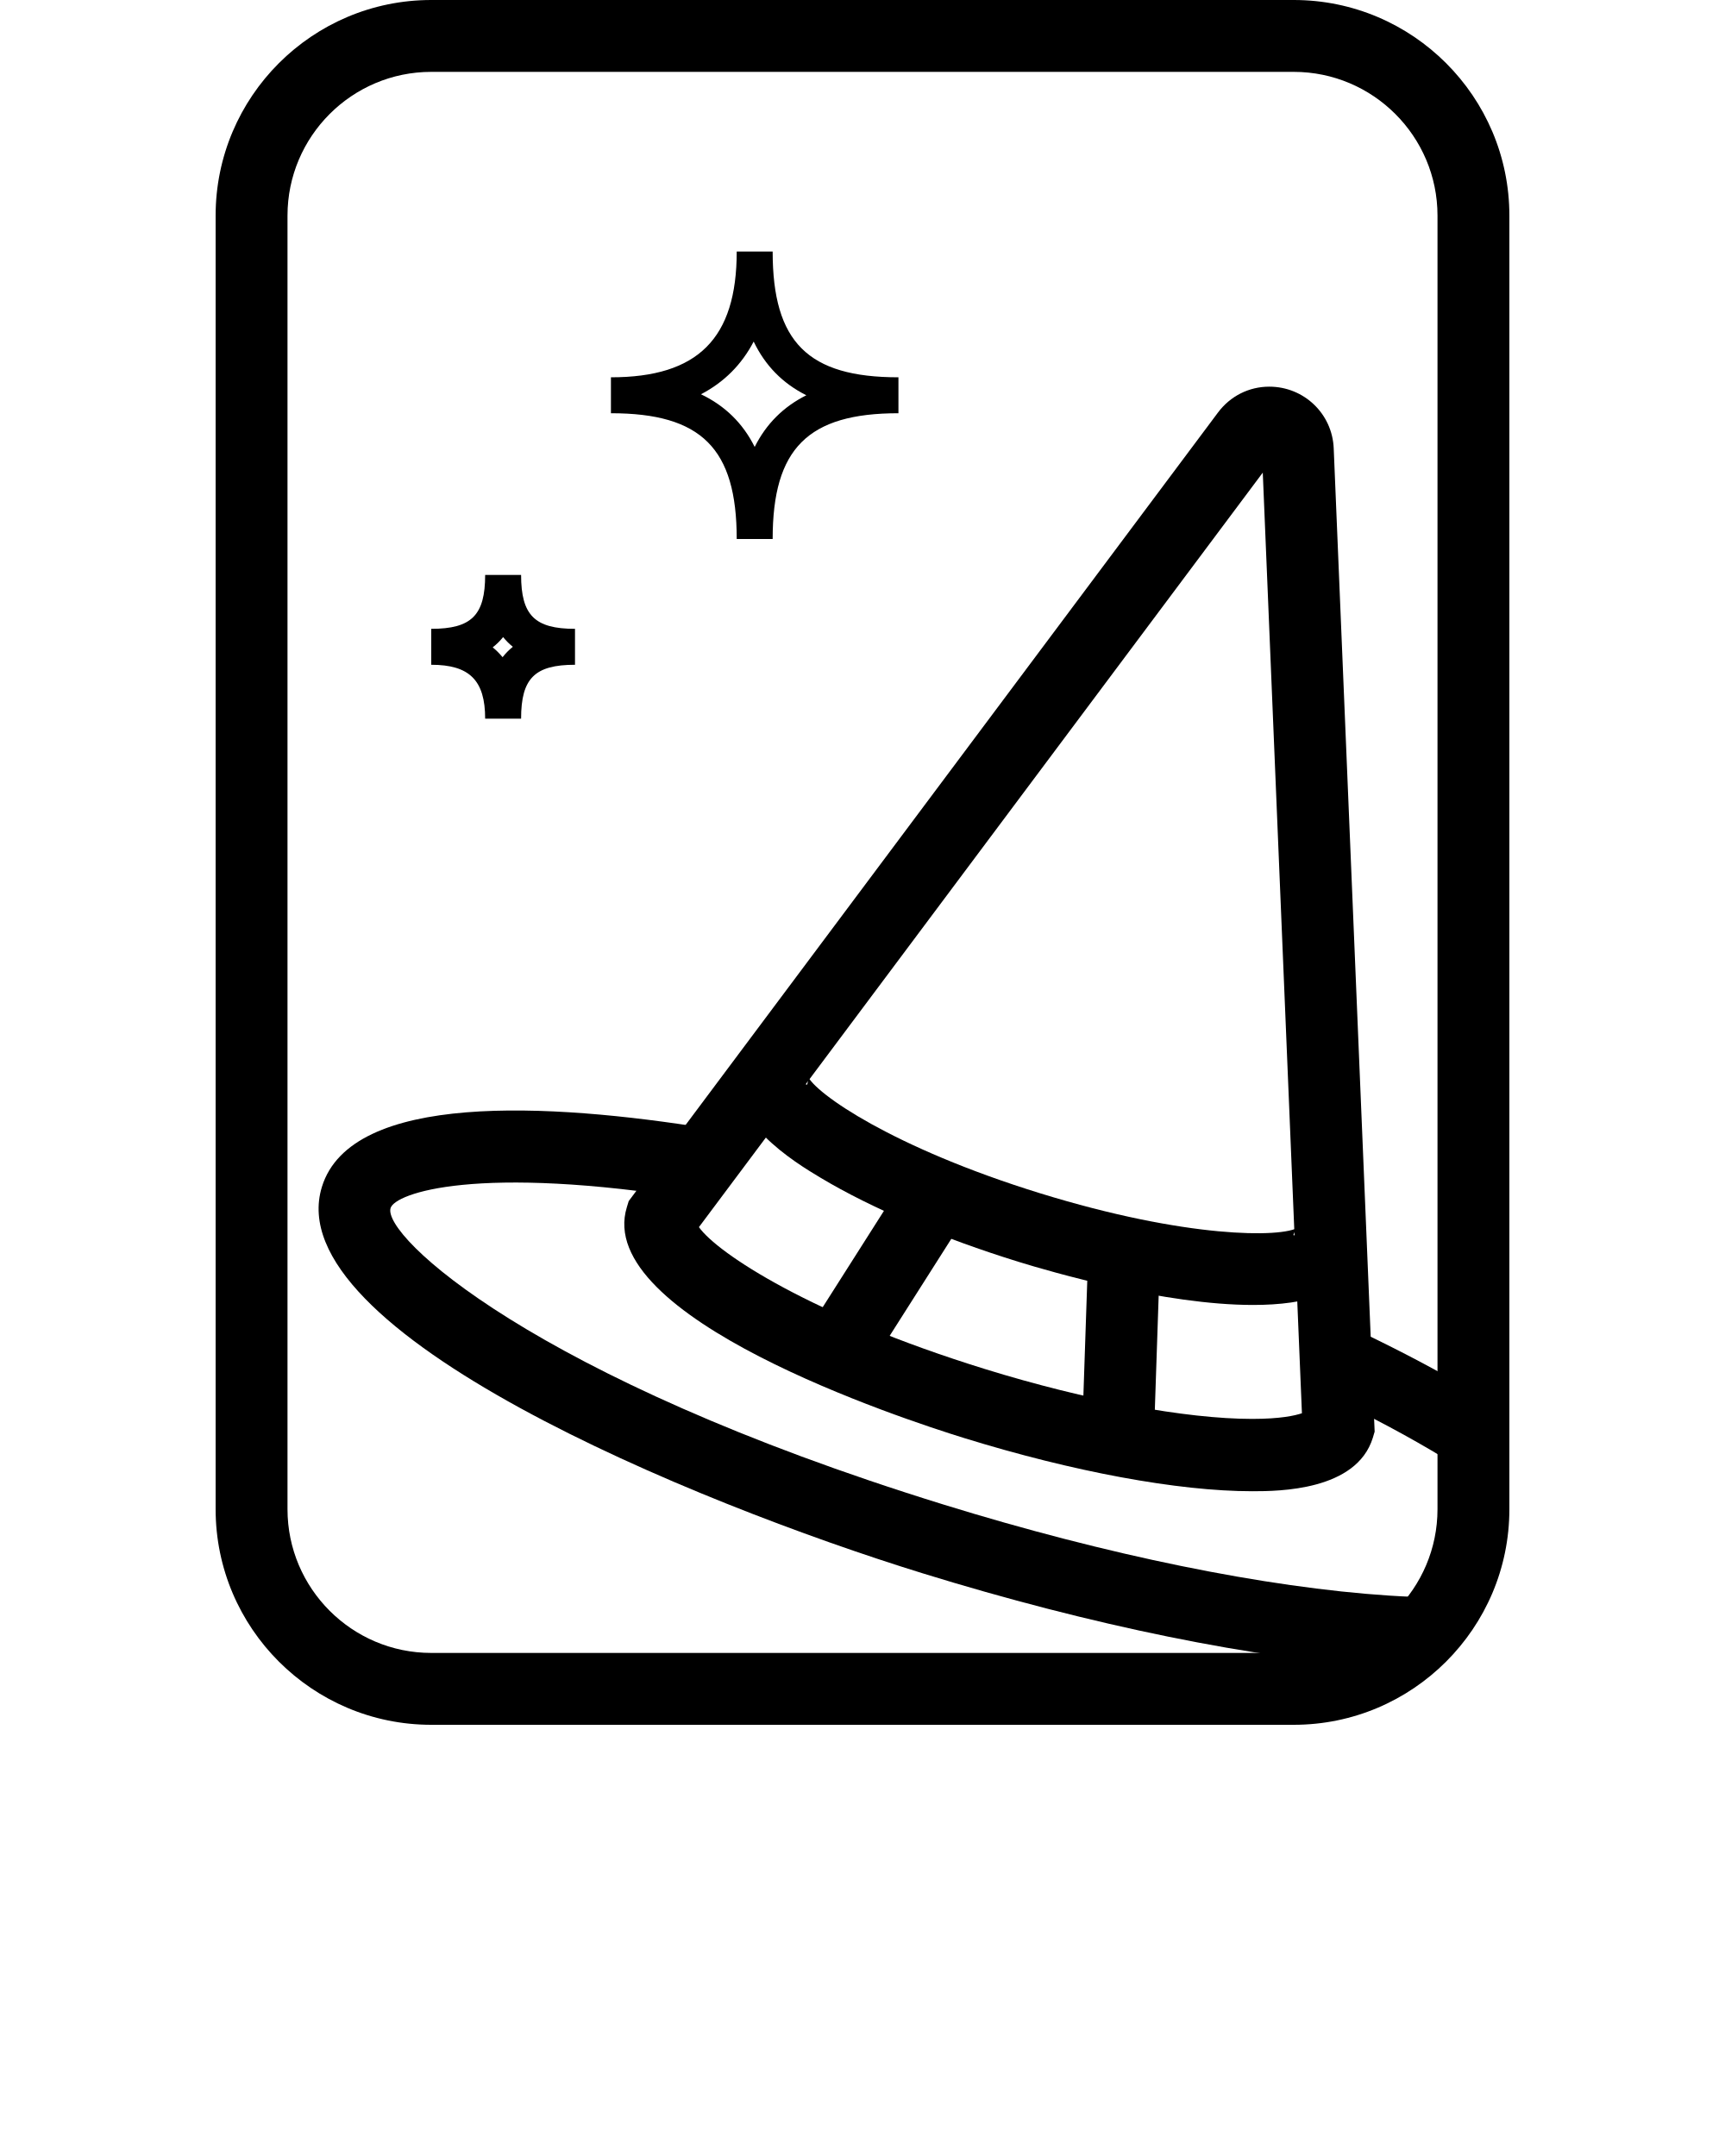
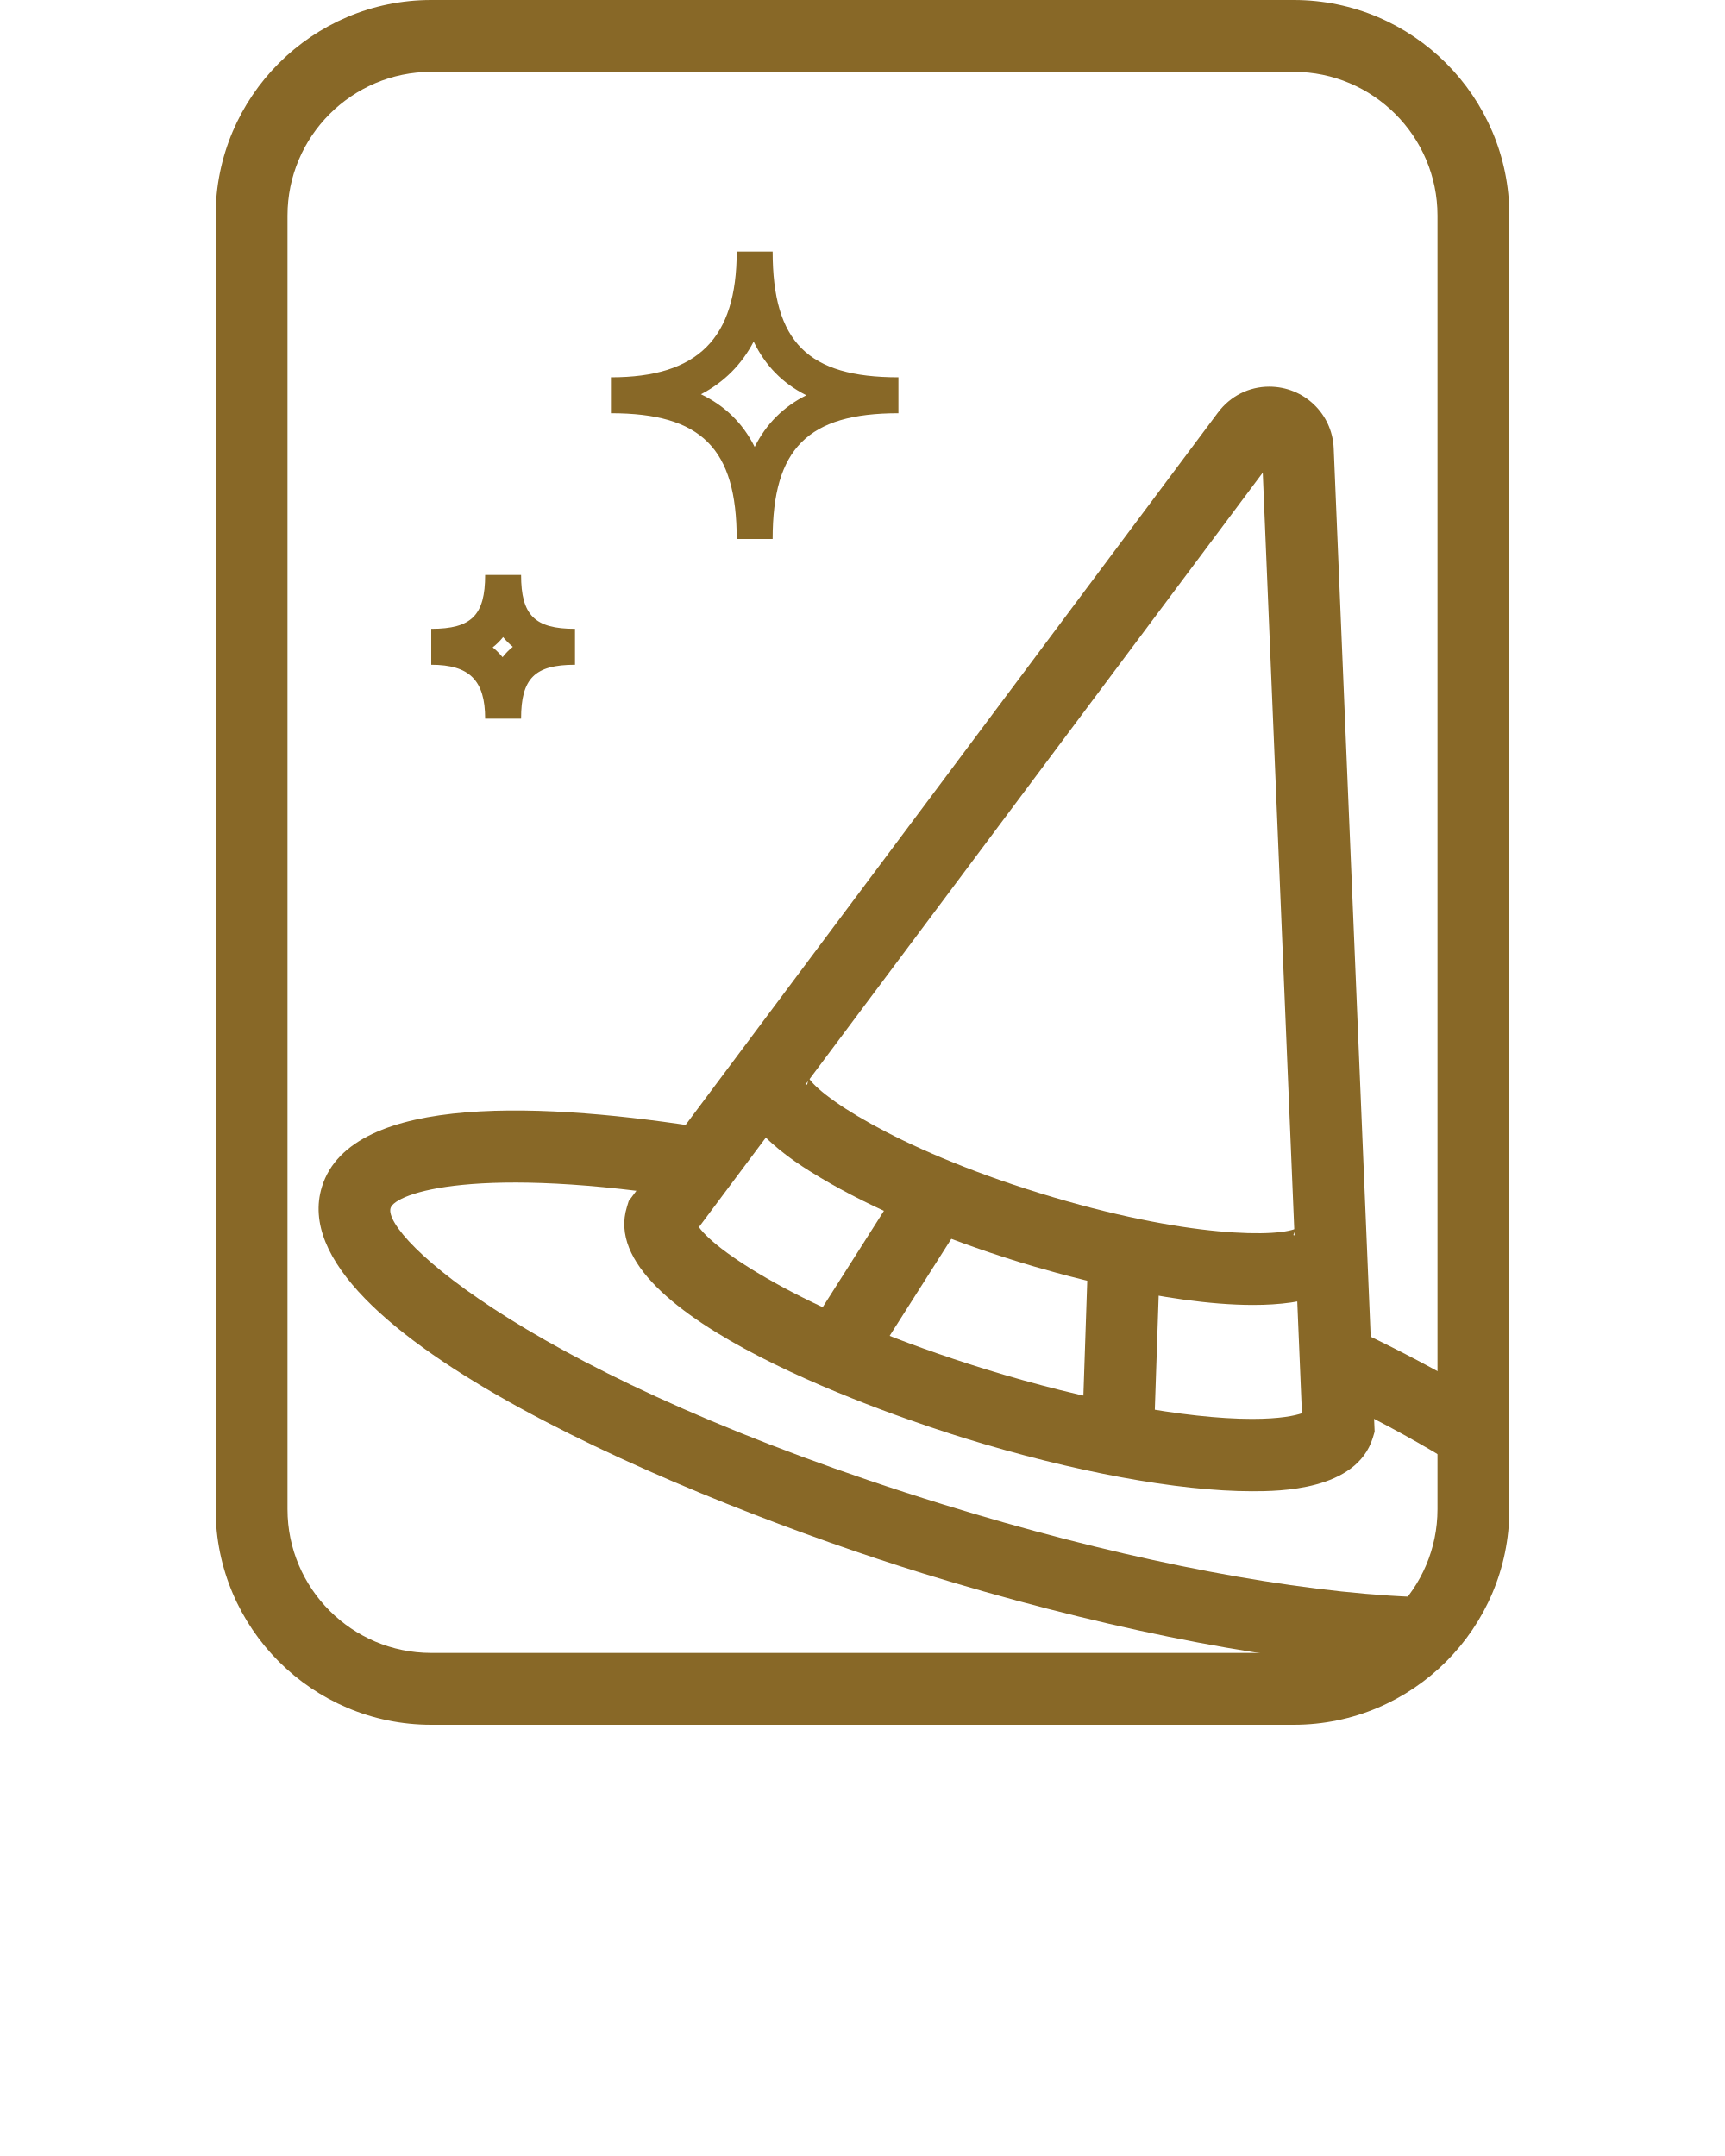
<svg xmlns="http://www.w3.org/2000/svg" xmlns:xlink="http://www.w3.org/1999/xlink" version="1.1" x="0px" y="0px" viewBox="0 0 96 120" enable-background="new 0 0 96 96" xml:space="preserve">
  <g>
    <defs>
      <path id="b" d="M82,84c0,5.523-4.477,10-10,10H24c-5.523,0-10-4.477-10-10V12c0-5.523,4.477-10,10-10h48    c5.523,0,10,4.477,10,10V84z" />
    </defs>
    <clipPath id="a">
      <use xlink:href="#b" overflow="visible" />
    </clipPath>
    <g clip-path="url(#a)">
      <g>
-         <path fill="#000000" d="M80.443,92.919c-1.052,0-2.181-0.04-3.391-0.118c-7.182-0.469-16.316-2.329-25.719-5.237     c-12.649-3.912-35.911-13.441-33.417-21.508c1.634-5.287,12.604-4.683,21.519-3.246l-0.637,3.949     c-12.293-1.982-16.807-0.343-17.061,0.479c-0.475,1.537,7.881,9.424,30.777,16.505c9.113,2.818,17.92,4.617,24.798,5.066     c7.671,0.5,9.805-0.935,9.923-1.316c0.254-0.821-2.548-4.723-13.812-10.026l1.704-3.619c8.169,3.846,17.564,9.541,15.93,14.827     C90.178,91.52,86.694,92.919,80.443,92.919z" />
+         <path fill="#886827" d="M80.443,92.919c-1.052,0-2.181-0.04-3.391-0.118c-7.182-0.469-16.316-2.329-25.719-5.237     c-12.649-3.912-35.911-13.441-33.417-21.508c1.634-5.287,12.604-4.683,21.519-3.246l-0.637,3.949     c-12.293-1.982-16.807-0.343-17.061,0.479c-0.475,1.537,7.881,9.424,30.777,16.505c9.113,2.818,17.92,4.617,24.798,5.066     c7.671,0.5,9.805-0.935,9.923-1.316c0.254-0.821-2.548-4.723-13.812-10.026l1.704-3.619c8.169,3.846,17.564,9.541,15.93,14.827     C90.178,91.52,86.694,92.919,80.443,92.919z" />
      </g>
      <g>
-         <path fill="#000000" d="M69.702,83c-0.005,0-0.01,0-0.015,0c-4.131,0-9.974-1.087-16.032-2.961     c-3.466-1.072-20.66-6.734-18.767-12.857l0.102-0.333l32.794-43.889c0.683-0.914,1.723-1.439,2.852-1.439     c1.932,0,3.508,1.506,3.588,3.43l2.278,54.733L76.4,80.027C75.487,82.977,71.151,83,69.702,83z M38.897,68.3     c1.034,1.458,6.282,4.918,15.939,7.905c5.607,1.734,11.159,2.769,14.85,2.769h0c1.56,0,2.377-0.181,2.769-0.315l-2.179-52.354     L38.897,68.3z" />
+         <path fill="#886827" d="M69.702,83c-0.005,0-0.01,0-0.015,0c-4.131,0-9.974-1.087-16.032-2.961     c-3.466-1.072-20.66-6.734-18.767-12.857l0.102-0.333l32.794-43.889c0.683-0.914,1.723-1.439,2.852-1.439     c1.932,0,3.508,1.506,3.588,3.43l2.278,54.733L76.4,80.027C75.487,82.977,71.151,83,69.702,83z M38.897,68.3     c1.034,1.458,6.282,4.918,15.939,7.905c5.607,1.734,11.159,2.769,14.85,2.769h0c1.56,0,2.377-0.181,2.769-0.315l-2.179-52.354     L38.897,68.3z" />
      </g>
      <g>
-         <path fill="#000000" d="M69.739,72.632c-4.916,0-11.241-1.839-13.046-2.398c-4.272-1.321-8.184-2.981-11.013-4.674     c-1.367-0.818-5.529-3.308-4.582-6.369l3.821,1.182c0.078-0.253,0.034-0.458,0.012-0.51c0.416,0.989,4.768,4.022,12.944,6.55     s13.48,2.483,14.382,1.9c-0.047,0.031-0.2,0.175-0.278,0.428l3.821,1.182C75.17,71.959,72.712,72.632,69.739,72.632z" />
+         <path fill="#886827" d="M69.739,72.632c-4.916,0-11.241-1.839-13.046-2.398c-4.272-1.321-8.184-2.981-11.013-4.674     c-1.367-0.818-5.529-3.308-4.582-6.369l3.821,1.182c0.078-0.253,0.034-0.458,0.012-0.51c0.416,0.989,4.768,4.022,12.944,6.55     s13.48,2.483,14.382,1.9c-0.047,0.031-0.2,0.175-0.278,0.428l3.821,1.182C75.17,71.959,72.712,72.632,69.739,72.632z" />
      </g>
      <g>
-         <rect x="47.597" y="65.991" transform="matrix(0.844 0.5364 -0.5364 0.844 45.545 -15.6054)" fill="#000000" width="4" height="8.992" />
+         <rect x="47.597" y="65.991" transform="matrix(0.844 0.5364 -0.5364 0.844 45.545 -15.6054)" fill="#886827" width="4" height="8.992" />
      </g>
      <g>
-         <rect x="60.406" y="69.952" transform="matrix(0.9994 0.0337 -0.0337 0.9994 2.5435 -2.0601)" fill="#000000" width="4" height="8.992" />
+         <rect x="60.406" y="69.952" transform="matrix(0.9994 0.0337 -0.0337 0.9994 2.5435 -2.0601)" fill="#886827" width="4" height="8.992" />
      </g>
    </g>
    <g clip-path="url(#a)">
-       <path fill="#000000" d="M43,30h-2c0-5.038-1.962-7-7-7v-2c4.841,0,7-2.159,7-7h2c0,5.038,1.962,7,7,7v2C44.962,23,43,24.962,43,30    z M39.011,21.944c1.338,0.641,2.33,1.612,2.989,2.931c0.641-1.28,1.594-2.234,2.875-2.875c-1.318-0.66-2.29-1.651-2.931-2.989    C41.275,20.294,40.294,21.275,39.011,21.944z" />
+       <path fill="#886827" d="M43,30h-2c0-5.038-1.962-7-7-7v-2c4.841,0,7-2.159,7-7h2c0,5.038,1.962,7,7,7v2C44.962,23,43,24.962,43,30    z M39.011,21.944c1.338,0.641,2.33,1.612,2.989,2.931c0.641-1.28,1.594-2.234,2.875-2.875c-1.318-0.66-2.29-1.651-2.931-2.989    C41.275,20.294,40.294,21.275,39.011,21.944z" />
    </g>
    <g clip-path="url(#a)">
-       <path fill="#000000" d="M29,40h-2c0-2.131-0.869-3-3-3v-2c2.243,0,3-0.757,3-3h2c0,2.243,0.757,3,3,3v2C29.757,37,29,37.757,29,40    z M27.421,36.031c0.201,0.164,0.384,0.347,0.548,0.548c0.168-0.215,0.359-0.408,0.571-0.579c-0.199-0.161-0.379-0.341-0.541-0.541    C27.829,35.672,27.636,35.862,27.421,36.031z" />
+       <path fill="#886827" d="M29,40h-2c0-2.131-0.869-3-3-3v-2c2.243,0,3-0.757,3-3h2c0,2.243,0.757,3,3,3v2C29.757,37,29,37.757,29,40    z M27.421,36.031c0.201,0.164,0.384,0.347,0.548,0.548c0.168-0.215,0.359-0.408,0.571-0.579c-0.199-0.161-0.379-0.341-0.541-0.541    C27.829,35.672,27.636,35.862,27.421,36.031z" />
    </g>
  </g>
  <g>
-     <path fill="#000000" d="M72,96H24c-6.617,0-12-5.383-12-12V12c0-6.617,5.383-12,12-12h48c6.617,0,12,5.383,12,12v72   C84,90.617,78.617,96,72,96z M24,4c-4.411,0-8,3.589-8,8v72c0,4.411,3.589,8,8,8h48c4.411,0,8-3.589,8-8V12c0-4.411-3.589-8-8-8H24   z" />
+     <path fill="#886827" d="M72,96H24c-6.617,0-12-5.383-12-12V12c0-6.617,5.383-12,12-12h48c6.617,0,12,5.383,12,12v72   C84,90.617,78.617,96,72,96z M24,4c-4.411,0-8,3.589-8,8v72c0,4.411,3.589,8,8,8h48c4.411,0,8-3.589,8-8V12c0-4.411-3.589-8-8-8H24   z" />
  </g>
</svg>
